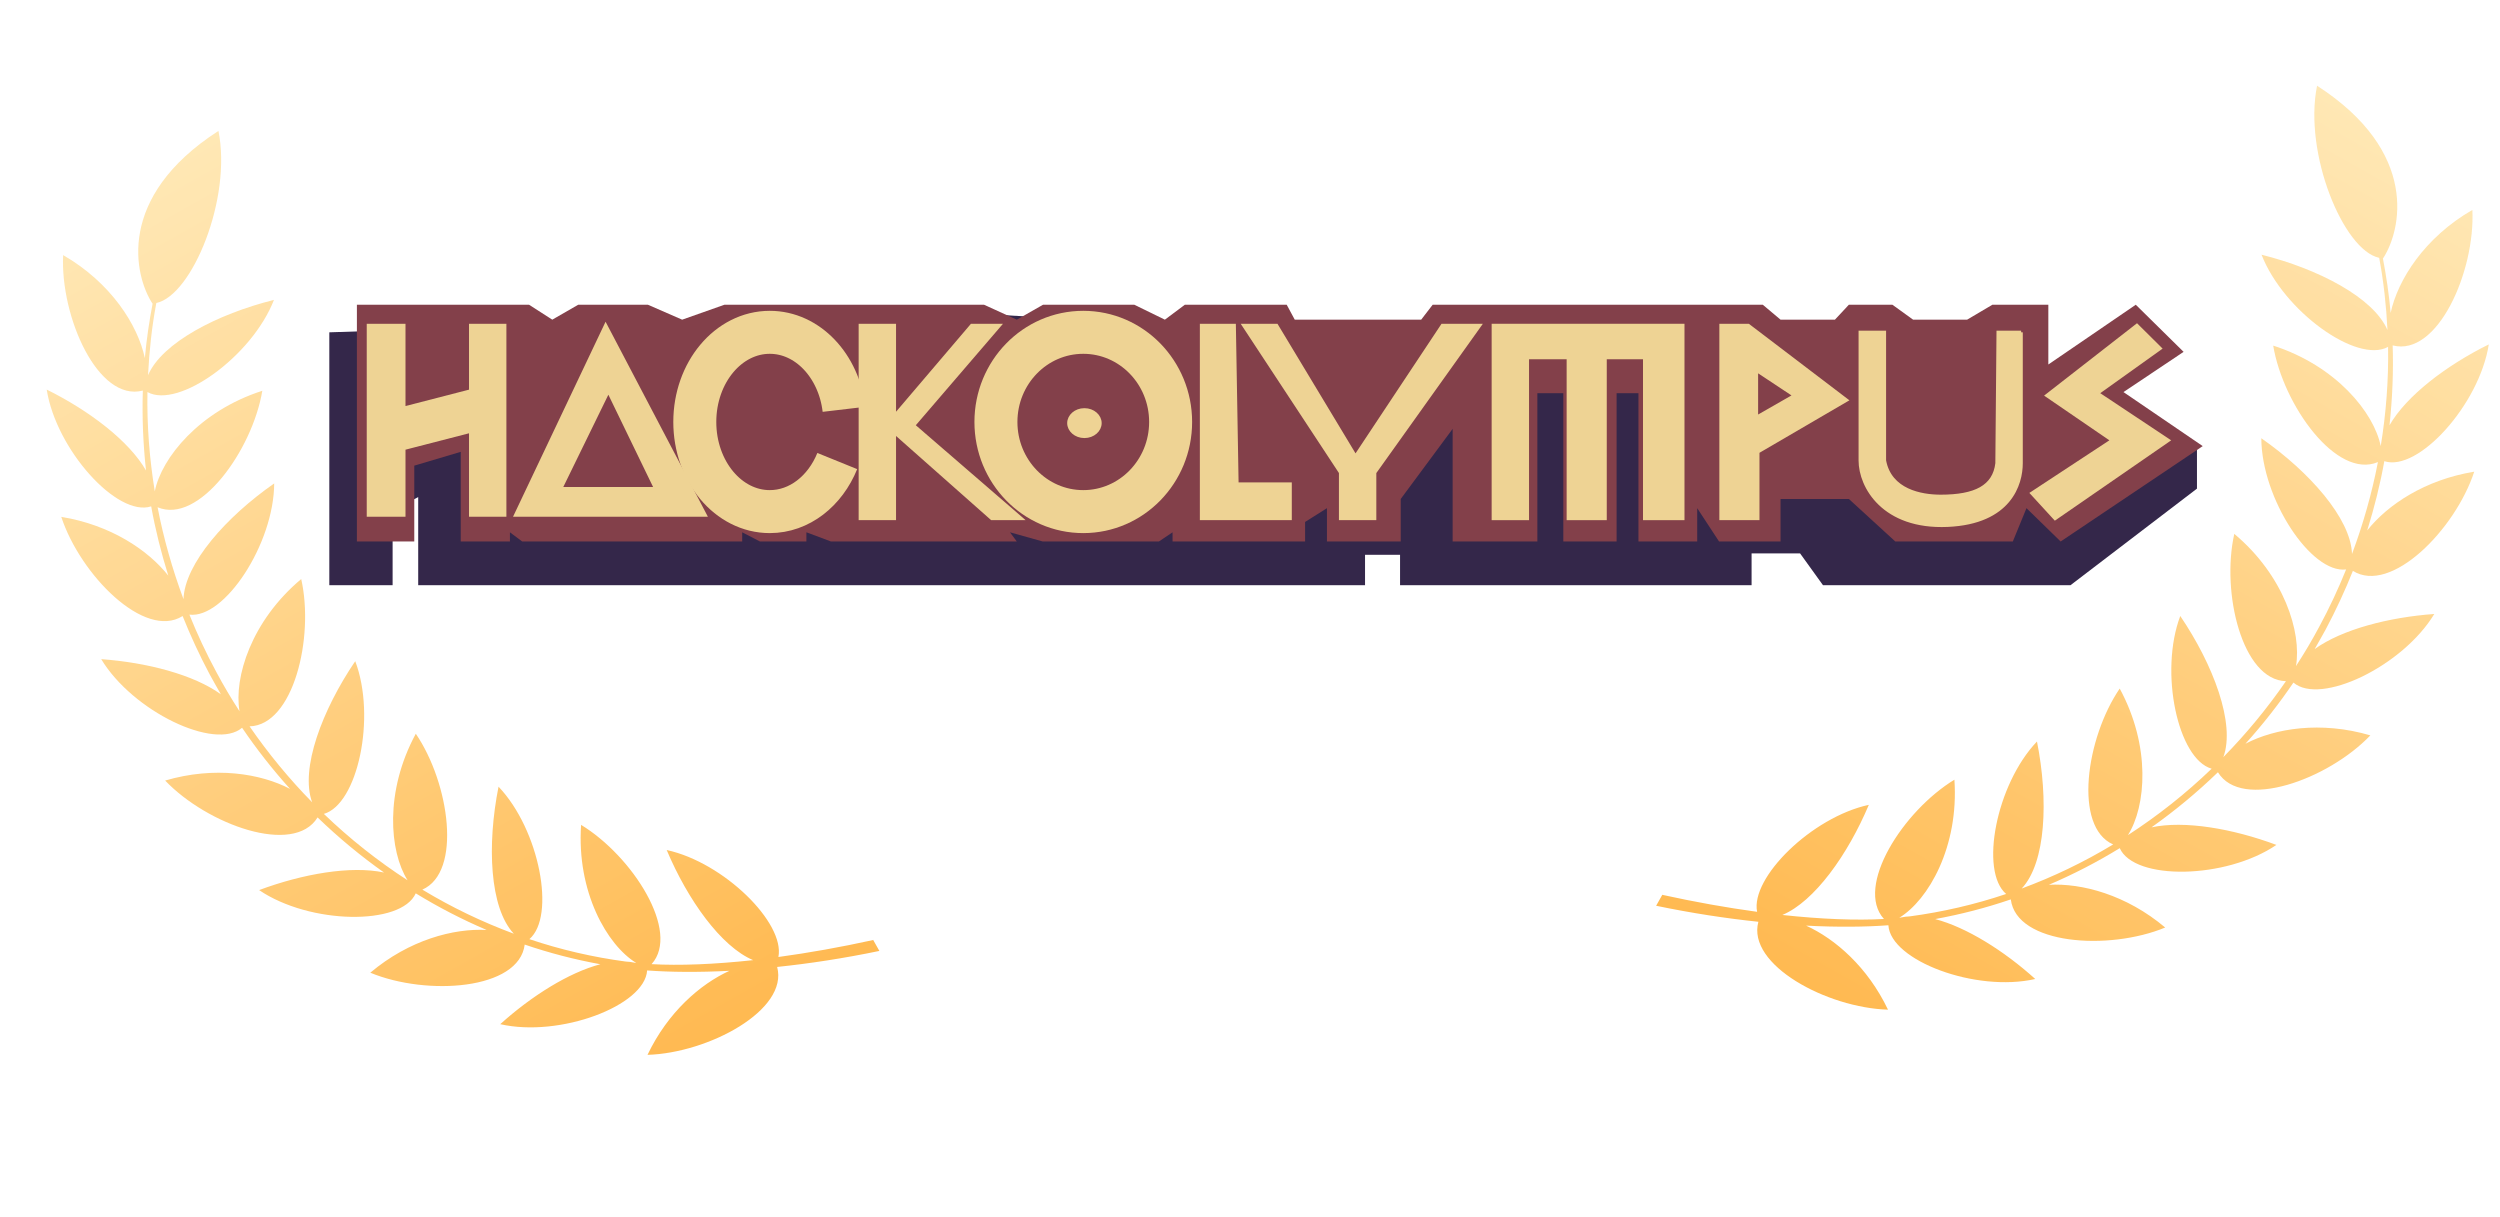
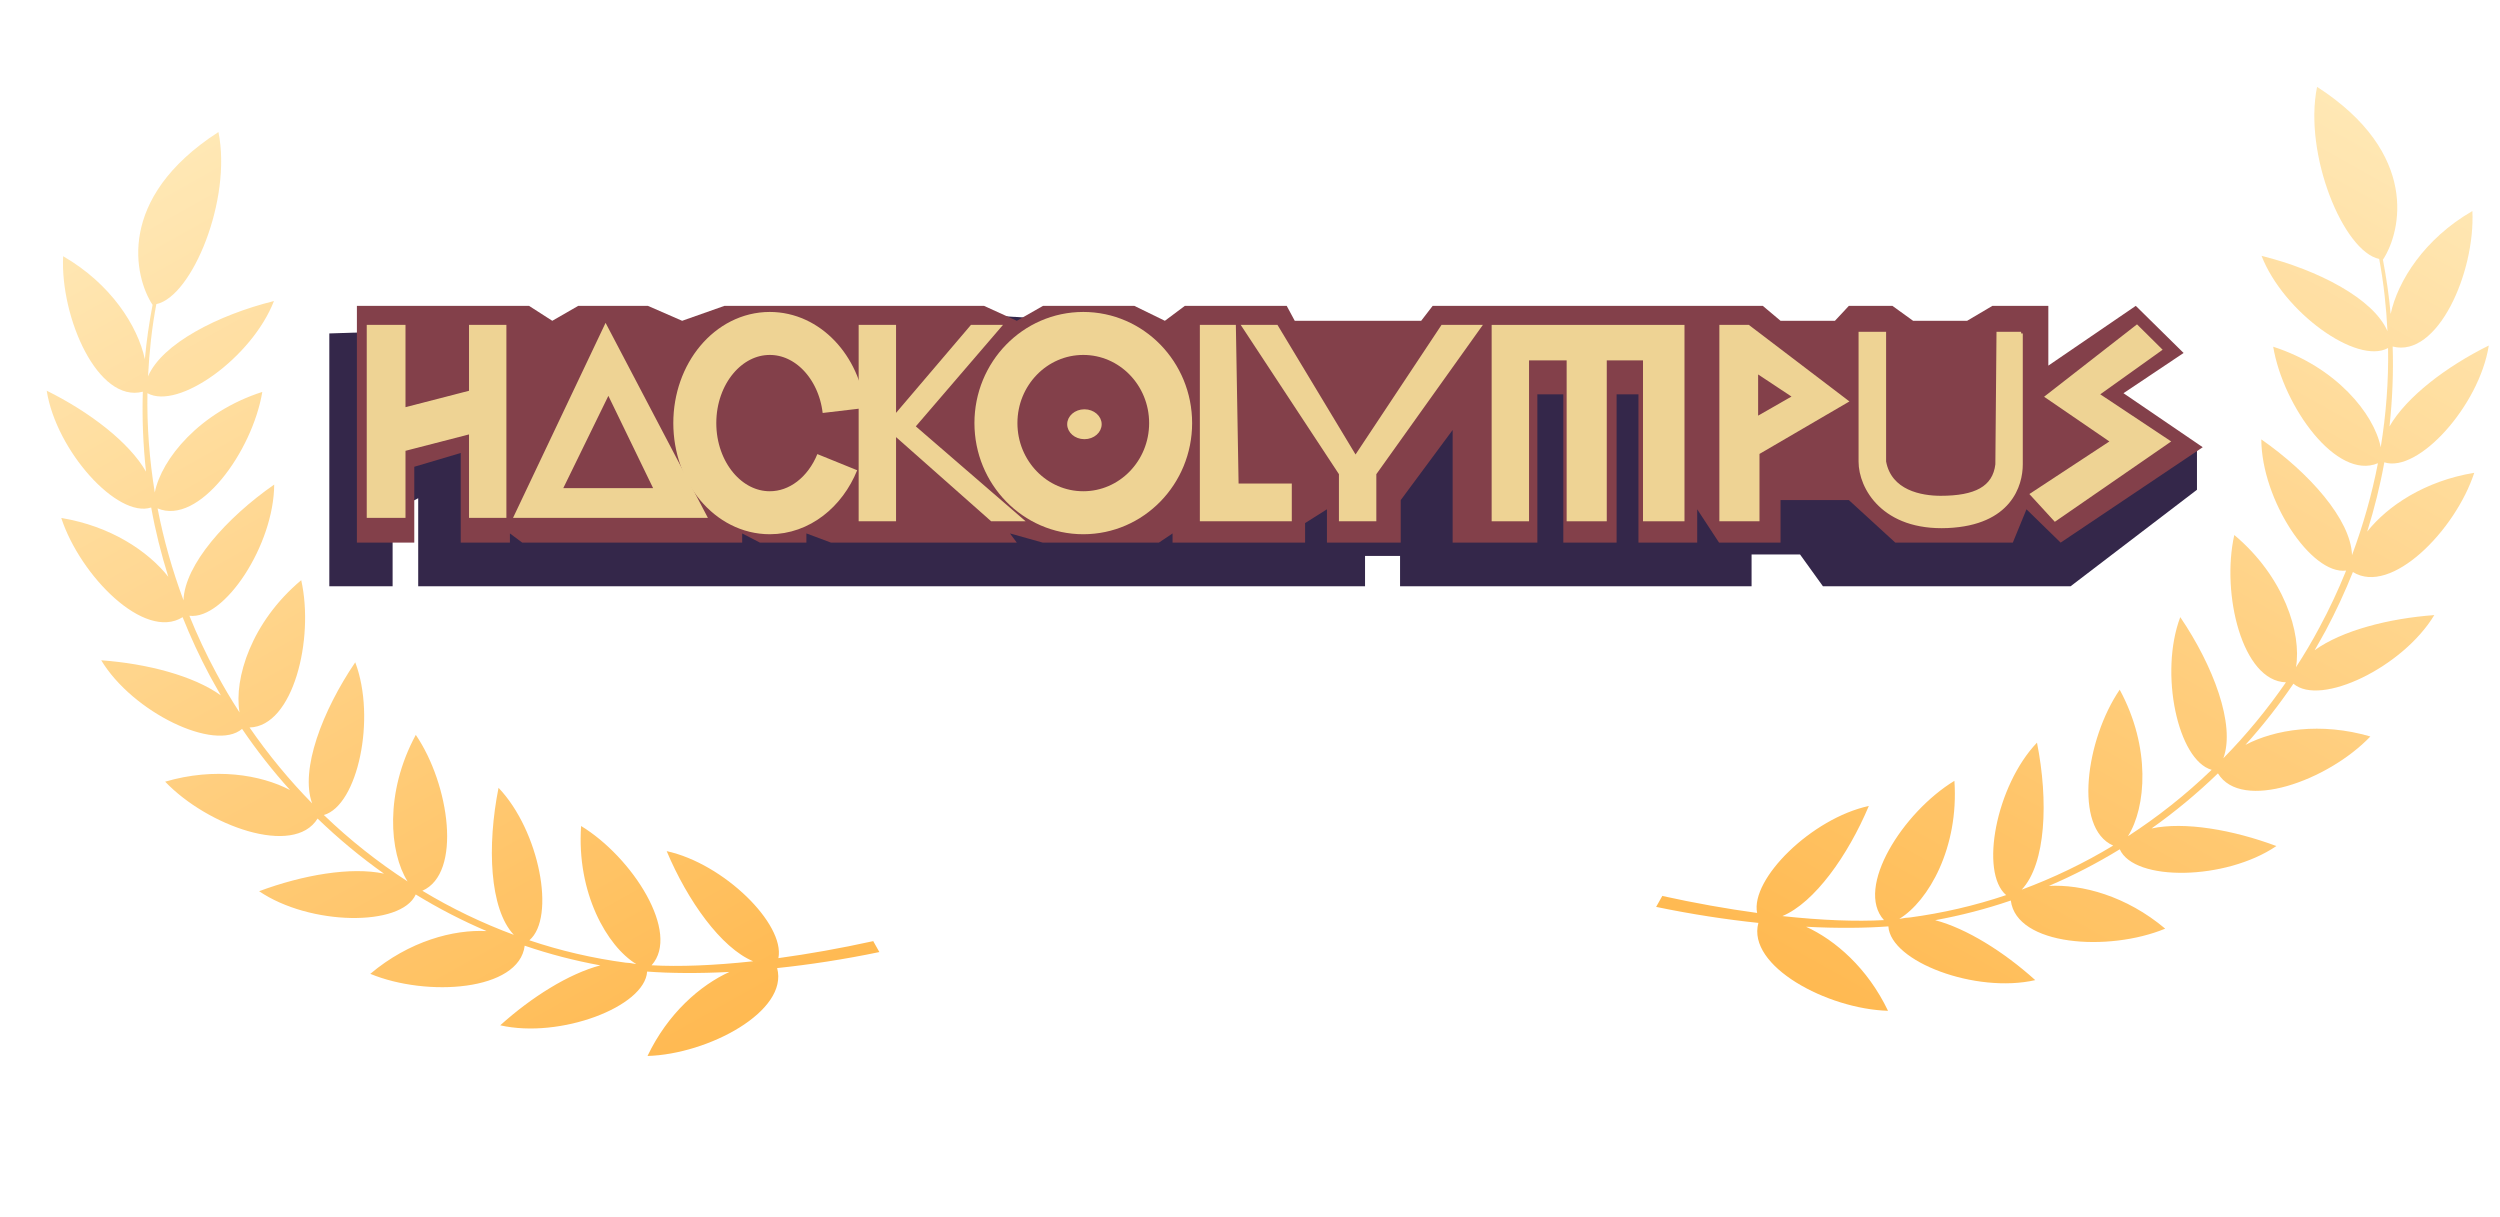
- <svg xmlns="http://www.w3.org/2000/svg" width="756" height="368" viewBox="0 0 756 368" fill="none">
-   <path d="M99.584 176.955V165.59L99.585 100.492L287.613 94.337L426.229 102.678L487.729 100.492L664.363 135.248V147.76L626.131 176.955H551.265L544.341 167.338H529.679V176.955H423.377V167.776H412.787V176.955H126.465L126.466 150.326L118.727 154.26L118.726 176.955H99.584Z" fill="#34274A" />
-   <path d="M107.926 163.748V98.059V92.151H159.984L167.011 96.669L174.858 92.151H195.929L206.285 96.669L219.073 92.151H239.724H244.837H248.813H297.566L307.482 96.669L315.418 92.151H343.013L352.259 96.669L358.3 92.151H389.1L391.533 96.669H429.765L433.24 92.151H533.067L538.438 96.669H554.885L559.096 92.151H572.263L578.519 96.669H594.855L602.501 92.151H619.417L619.417 110.224L645.859 92.151L660.32 106.401L642.141 118.565L666.104 134.901L623.136 163.748L612.807 153.669L608.675 163.748H573.143L559.096 150.888H538.438V163.748H519.846L513.235 153.669V163.748H495.469L495.469 118.913H488.859L488.859 163.748H472.746L472.746 118.913H464.896L464.895 163.748H439.28V129.687L423.58 150.888V163.748H401.269V153.669L394.658 157.839V163.748H354.582V160.967L350.45 163.748H315.332L305.416 160.967L307.482 163.748H251.292L243.855 160.967V163.748H229.808L224.437 160.967V163.748H157.918L154.2 160.967V163.748H139.326V136.638L125.278 140.809V163.748H107.926Z" fill="#83404A" />
-   <path d="M611.189 100.492V140.086C611.189 146.337 607.834 158.007 588.958 158.841C569.608 159.695 562.531 147.171 562.531 139.252V100.492H569.853V139.252C571.531 148.421 580.988 150.088 586.86 150.088C597.347 150.088 603.052 147.199 603.891 140.114L604.238 100.492H611.189Z" fill="#EED394" />
-   <path d="M611.189 100.492C611.189 111.606 611.189 135.085 611.189 140.086M611.189 100.492V140.086M611.189 100.492H604.238L603.891 140.114C603.052 147.199 597.347 150.088 586.86 150.088C580.988 150.088 571.531 148.421 569.853 139.252V100.492H562.531V139.252C562.531 147.171 569.608 159.695 588.958 158.841C607.834 158.007 611.189 146.337 611.189 140.086" stroke="#EED394" />
-   <path d="M327.582 154.711C342.171 154.711 353.997 142.574 353.997 127.602C353.997 112.63 342.171 100.492 327.582 100.492C312.994 100.492 301.168 112.63 301.168 127.602C301.168 142.574 312.994 154.711 327.582 154.711Z" stroke="#EED394" stroke-width="13" />
-   <path d="M255.227 123.779C253.674 110.617 244.215 100.492 232.779 100.492C220.258 100.492 210.107 112.63 210.107 127.602C210.107 142.574 220.258 154.711 232.779 154.711C241.758 154.711 249.517 148.471 253.19 139.419" stroke="#EED394" stroke-width="13" />
-   <path d="M332.644 127.95C332.644 130.105 330.603 131.968 327.93 131.968C325.257 131.968 323.217 130.105 323.217 127.95C323.217 125.796 325.257 123.932 327.93 123.932C330.603 123.932 332.644 125.796 332.644 127.95Z" fill="#EED394" stroke="#EED394" />
-   <path d="M111.401 155.755V98.408H122.122V123.432L142.326 118.219V98.408H152.634V155.755H142.326V130.383L122.122 135.596V155.755H111.401Z" fill="#EED394" />
-   <path d="M363.335 156.797V98.408H373.231L374.056 146.371H390.137V156.797H363.335Z" fill="#EED394" />
-   <path d="M451.574 156.797V98.408H508.888V156.797H497.343V108.139H485.385V156.797H474.252V108.139H461.882V156.797H451.574Z" fill="#EED394" />
-   <path d="M618.98 119.609L646.194 98.408L653.203 105.359L634.236 118.914L655.677 133.164L621.454 156.797L614.444 149.151L638.772 133.164L618.98 119.609Z" fill="#EED394" />
-   <path fill-rule="evenodd" clip-rule="evenodd" d="M183.147 98.408L155.933 155.755H213.236L183.147 98.408ZM169.54 147.761L183.972 118.219L198.291 147.761H169.54Z" fill="#EED394" />
-   <path fill-rule="evenodd" clip-rule="evenodd" d="M520.433 98.408V156.797H531.566V136.639L558.367 120.999L528.68 98.408H520.433ZM531.154 126.212V111.962L542.699 119.609L531.154 126.212Z" fill="#EED394" />
-   <path d="M405.393 156.797H415.701V142.895L447.451 98.408H436.188L409.893 138.029L386.025 98.408H376.117L405.393 142.895V156.797Z" fill="#EED394" />
-   <path d="M260.156 98.408V156.797H270.464V130.731L299.916 156.797H308.811L276.237 128.645L302.214 98.408H293.848L270.464 125.865V98.408H260.156Z" fill="#EED394" />
-   <path d="M111.401 155.755V98.408H122.122V123.432L142.326 118.219V98.408H152.634V155.755H142.326V130.383L122.122 135.596V155.755H111.401Z" stroke="#EED394" />
-   <path d="M363.335 156.797V98.408H373.231L374.056 146.371H390.137V156.797H363.335Z" stroke="#EED394" />
-   <path d="M451.574 156.797V98.408H508.888V156.797H497.343V108.139H485.385V156.797H474.252V108.139H461.882V156.797H451.574Z" stroke="#EED394" />
-   <path d="M618.98 119.609L646.194 98.408L653.203 105.359L634.236 118.914L655.677 133.164L621.454 156.797L614.444 149.151L638.772 133.164L618.98 119.609Z" stroke="#EED394" />
-   <path fill-rule="evenodd" clip-rule="evenodd" d="M183.147 98.408L155.933 155.755H213.236L183.147 98.408ZM169.54 147.761L183.972 118.219L198.291 147.761H169.54Z" stroke="#EED394" />
-   <path fill-rule="evenodd" clip-rule="evenodd" d="M520.433 98.408V156.797H531.566V136.639L558.367 120.999L528.68 98.408H520.433ZM531.154 126.212V111.962L542.699 119.609L531.154 126.212Z" stroke="#EED394" />
-   <path d="M405.393 156.797H415.701V142.895L447.451 98.408H436.188L409.893 138.029L386.025 98.408H376.117L405.393 142.895V156.797Z" stroke="#EED394" />
-   <path d="M260.156 98.408V156.797H270.464V130.731L299.916 156.797H308.811L276.237 128.645L302.214 98.408H293.848L270.464 125.865V98.408H260.156Z" stroke="#EED394" />
-   <path opacity="0.9" d="M502.712 270.603C512.626 272.788 522.298 274.499 531.348 275.733C529.303 265.432 547.852 247.139 565.131 243.383C558.776 258.451 548.696 272.609 538.99 276.684C550.849 277.972 561.345 278.367 569.701 277.898C560.853 268.092 575.491 245.227 591.014 235.781C592.408 256.053 583.142 272.153 574.366 277.513C574.366 277.513 574.398 277.531 574.449 277.517C574.6 277.475 574.732 277.465 574.915 277.44C575.784 277.251 576.649 277.145 577.561 277.106C587.413 275.784 597.145 273.546 606.66 270.338C598.61 263.481 603.574 237.252 615.98 224.231C619.476 241.746 618.728 260.856 611.352 268.698C620.883 265.161 630.16 260.718 639.018 255.362C626.958 250.063 630.796 223.2 640.999 208.22C650.481 225.712 648.989 243.811 643.488 252.538C652.417 246.755 660.945 240.028 668.804 232.457C658.578 229.545 652.915 203.228 659.312 186.278C669.293 201 676.048 218.822 672.348 228.943C679.203 221.952 685.544 214.291 691.272 205.988C678.028 205.658 671.663 179.158 675.65 161.445C690.742 174.084 696.058 191.225 694.305 201.424C696.807 197.577 699.185 193.576 701.387 189.434C704.422 183.811 707.099 178.072 709.468 172.202C698.887 173.538 683.904 150.835 683.82 132.528C698.308 142.624 710.896 156.779 711.249 167.526C714.636 158.416 717.27 149.136 719.084 139.733C706.624 145.013 690.453 122.616 687.415 104.512C706.43 110.629 717.909 124.795 719.93 134.914C721.556 124.94 722.326 114.908 722.152 104.896C712.788 110.095 690.518 94.097 683.892 77.026C700.979 81.296 717.721 89.949 721.97 99.795C721.599 92.469 720.83 85.173 719.461 77.963C708.659 75.701 696.548 46.309 700.682 25.925C731.797 46.008 726.093 69.787 720.644 78.12C720.644 78.12 720.612 78.102 720.58 78.084C721.62 83.541 722.442 89.087 722.933 94.617C725.072 84.635 733.152 71.851 747.646 63.479C748.525 82.106 737.114 107.972 723.546 104.452C723.798 112.516 723.455 120.585 722.585 128.611C727.663 119.731 739.701 110.529 752.611 104.147C749.759 122.328 731.252 142.806 721.015 139.464C719.762 146.512 718.001 153.487 715.845 160.409C721.994 152.639 733.324 145.073 748.208 142.639C742.479 160.135 723.033 179.872 711.514 172.632C709.122 178.617 706.369 184.567 703.276 190.369C702.186 192.383 701.05 194.328 699.945 196.291C708.154 190.358 722.305 186.666 736.127 185.668C726.612 201.458 701.707 213.424 693.533 206.412C689.081 212.975 684.199 219.169 679.026 224.903C687.917 220.243 701.816 217.976 716.797 222.376C704.027 235.742 677.855 245.216 670.703 233.525C664.387 239.633 657.651 245.208 650.613 250.189C660.588 248.046 675.18 250.575 688.383 255.5C673.078 265.916 645.429 266.339 641.014 256.485C634.095 260.728 626.938 264.414 619.576 267.561C629.539 267.021 642.975 270.551 654.76 280.483C637.632 287.586 609.765 285.684 608.068 271.977C600.569 274.539 592.933 276.515 585.193 277.924C594.71 280.438 605.99 287.501 615.461 296.047C597.52 300.151 571.716 290.512 571.047 279.798C564.061 280.318 555.624 280.404 546.158 279.91C554.989 283.944 564.762 292.406 570.929 305.322C552.586 304.792 528.202 291.8 531.731 278.745C522.008 277.726 511.586 276.144 500.816 273.9L502.753 270.456L502.712 270.603Z" fill="url(#paint0_linear_194_380)" />
-   <path opacity="0.9" d="M264.025 284.265C254.111 286.45 244.44 288.161 235.389 289.395C237.434 279.094 218.885 260.801 201.606 257.045C207.961 272.113 218.042 286.271 227.747 290.346C215.889 291.634 205.392 292.029 197.036 291.559C205.884 281.754 191.246 258.889 175.724 249.442C174.329 269.715 183.595 285.815 192.371 291.175C192.371 291.175 192.339 291.193 192.289 291.179C192.138 291.137 192.005 291.126 191.822 291.102C190.953 290.913 190.088 290.806 189.177 290.768C179.324 289.445 169.592 287.207 160.078 284C168.127 277.143 163.163 250.914 150.757 237.893C147.261 255.408 148.009 274.518 155.385 282.36C145.854 278.823 136.577 274.38 127.719 269.024C139.779 263.725 135.942 236.862 125.738 221.882C116.256 239.374 117.749 257.473 123.249 266.199C114.321 260.417 105.792 253.69 97.934 246.119C108.159 243.207 113.822 216.89 107.425 199.94C97.444 214.662 90.689 232.484 94.389 242.604C87.535 235.613 81.193 227.953 75.465 219.65C88.709 219.32 95.075 192.82 91.088 175.107C75.995 187.746 70.679 204.886 72.432 215.085C69.93 211.239 67.553 207.238 65.35 203.096C62.315 197.473 59.639 191.734 57.27 185.863C67.85 187.2 82.833 164.497 82.918 146.189C68.429 156.286 55.841 170.44 55.488 181.188C52.101 172.077 49.467 162.798 47.654 153.395C60.113 158.675 76.284 136.278 79.322 118.174C60.308 124.291 48.828 138.457 46.807 148.575C45.181 138.602 44.412 128.57 44.586 118.558C53.949 123.757 76.219 107.759 82.845 90.688C65.758 94.958 49.017 103.61 44.767 113.457C45.138 106.131 45.907 98.835 47.276 91.625C58.078 89.363 70.189 59.971 66.056 39.587C34.94 59.67 40.645 83.449 46.093 91.782C46.093 91.782 46.125 91.764 46.157 91.746C45.117 97.203 44.296 102.749 43.804 108.279C41.665 98.297 33.586 85.513 19.091 77.141C18.212 95.768 29.623 121.634 43.192 118.113C42.939 126.178 43.282 134.246 44.153 142.273C39.074 133.393 27.036 124.191 14.126 117.809C16.979 135.99 35.485 156.468 45.722 153.126C46.975 160.174 48.736 167.149 50.892 174.071C44.743 166.301 33.413 158.735 18.529 156.301C24.259 173.796 43.705 193.534 55.224 186.294C57.615 192.278 60.368 198.229 63.461 204.031C64.551 206.045 65.688 207.99 66.792 209.953C58.583 204.02 44.432 200.327 30.61 199.33C40.126 215.12 65.03 227.086 73.204 220.074C77.657 226.637 82.538 232.831 87.711 238.564C78.821 233.905 64.921 231.638 49.94 236.038C62.71 249.404 88.882 258.878 96.034 247.187C102.35 253.295 109.087 258.87 116.125 263.851C106.149 261.708 91.557 264.237 78.354 269.162C93.659 279.577 121.309 280.001 125.723 270.146C132.643 274.39 139.799 278.076 147.162 281.223C137.198 280.682 123.762 284.213 111.977 294.145C129.105 301.248 156.972 299.346 158.669 285.639C166.168 288.201 173.804 290.177 181.545 291.586C172.028 294.099 160.748 301.163 151.276 309.709C169.217 313.813 195.021 304.174 195.69 293.46C202.676 293.98 211.113 294.065 220.579 293.572C211.748 297.606 201.975 306.068 195.808 318.983C214.152 318.454 238.536 305.462 235.007 292.406C244.729 291.388 255.151 289.806 265.921 287.562L263.985 284.118L264.025 284.265Z" fill="url(#paint1_linear_194_380)" />
+ <svg xmlns="http://www.w3.org/2000/svg" width="1519" height="739" viewBox="0 0 1519 739" fill="none">
+   <path d="M200.09 356.234V333.398L200.091 202.6L577.889 190.232L856.404 206.992L979.973 202.6L1334.88 272.434V297.574L1258.06 356.234H1107.63L1093.72 336.911H1064.26V356.234H850.674V337.79H829.397V356.234H254.101L254.102 302.729L238.553 310.633L238.552 356.234H200.09Z" fill="#34274A" />
+   <path d="M216.851 329.696V197.711V185.839H321.449L335.567 194.917L351.334 185.839H393.671L414.479 194.917L440.174 185.839H481.667H491.942H499.93H597.887L617.81 194.917L633.756 185.839H689.203L707.78 194.917L719.918 185.839H781.803L786.691 194.917H863.508L870.492 185.839H1071.07L1081.86 194.917H1114.91L1123.37 185.839H1149.83L1162.4 194.917H1195.22L1210.58 185.839H1244.57L1244.57 222.152L1297.7 185.839L1326.75 214.471L1290.23 238.912L1338.38 271.734L1252.04 329.696L1231.29 309.444L1222.99 329.696H1151.59L1123.37 303.857H1081.86V329.696H1044.5L1031.22 309.444V329.696H995.526L995.526 239.611H982.244L982.244 329.696H949.868L949.868 239.611H934.095L934.095 329.696H882.626V261.259L851.081 303.857V329.696H806.253V309.444L792.971 317.824V329.696H712.447V324.109L704.145 329.696H633.583L613.66 324.109L617.81 329.696H504.911L489.968 324.109V329.696H461.743L450.951 324.109V329.696H317.298L309.827 324.109V329.696H279.942V275.226L251.717 283.606V329.696H216.851Z" fill="#83404A" />
+   <path d="M1228.04 202.6V282.153C1228.04 294.714 1221.3 318.162 1183.37 319.836C1144.49 321.553 1130.27 296.389 1130.27 280.478V202.6H1144.99V280.478C1148.36 298.901 1167.36 302.251 1179.16 302.251C1200.23 302.251 1211.69 296.446 1213.38 282.21L1214.07 202.6H1228.04Z" fill="#EED394" />
+   <path d="M1228.04 202.6C1228.04 224.93 1228.04 272.104 1228.04 282.153M1228.04 202.6V282.153M1228.04 202.6H1214.07L1213.38 282.21C1211.69 296.446 1200.23 302.251 1179.16 302.251C1167.36 302.251 1148.36 298.901 1144.99 280.478V202.6H1130.27V280.478C1130.27 296.389 1144.49 321.553 1183.37 319.836C1221.3 318.162 1228.04 294.714 1228.04 282.153" stroke="#EED394" stroke-width="2.009" />
+   <path d="M658.201 311.54C687.513 311.54 711.275 287.153 711.275 257.07C711.275 226.987 687.513 202.6 658.201 202.6C628.89 202.6 605.128 226.987 605.128 257.07C605.128 287.153 628.89 311.54 658.201 311.54Z" stroke="#EED394" stroke-width="26.12" />
+   <path d="M512.822 249.388C509.7 222.942 490.696 202.6 467.718 202.6C442.559 202.6 422.164 226.987 422.164 257.07C422.164 287.153 442.559 311.54 467.718 311.54C485.758 311.54 501.349 299 508.727 280.813" stroke="#EED394" stroke-width="26.12" />
+   <path d="M668.367 257.769C668.367 262.098 664.267 265.842 658.897 265.842C653.527 265.842 649.427 262.098 649.427 257.769C649.427 253.44 653.527 249.695 658.897 249.695C664.267 249.695 668.367 253.44 668.367 257.769Z" fill="#EED394" stroke="#EED394" stroke-width="2.009" />
+   <path d="M223.836 313.635V198.41H245.376V248.69L285.972 238.215V198.41H306.684V313.635H285.972V262.657L245.376 273.132V313.635H223.836Z" fill="#EED394" />
+   <path d="M730.036 315.73V198.41H749.92L751.577 294.78H783.887V315.73H730.036Z" fill="#EED394" />
+   <path d="M907.331 315.73V198.41H1022.49V315.73H999.292V217.964H975.266V315.73H952.897V217.964H928.043V315.73H907.331Z" fill="#EED394" />
+   <path d="M1243.69 241.009L1298.37 198.41L1312.46 212.377L1274.35 239.612L1317.43 268.244L1248.66 315.73L1234.58 300.367L1283.46 268.244L1243.69 241.009Z" fill="#EED394" />
+   <path fill-rule="evenodd" clip-rule="evenodd" d="M367.991 198.41L313.312 313.635H428.448L367.991 198.41ZM340.651 297.574L369.648 238.215L398.42 297.574H340.651Z" fill="#EED394" />
+   <path fill-rule="evenodd" clip-rule="evenodd" d="M1045.69 198.41V315.73H1068.06V275.227L1121.91 243.802L1062.26 198.41H1045.69ZM1067.23 254.277V225.645L1090.42 241.009L1067.23 254.277Z" fill="#EED394" />
+   <path d="M814.541 315.73H835.253V287.797L899.046 198.41H876.417L823.583 278.02L775.626 198.41H755.719L814.541 287.797V315.73Z" fill="#EED394" />
+   <path d="M522.723 198.41V315.73H543.435V263.355L602.611 315.73H620.484L555.034 259.165L607.228 198.41H590.419L543.435 253.579V198.41H522.723Z" fill="#EED394" />
+   <path d="M223.836 313.635V198.41H245.376V248.69L285.972 238.215V198.41H306.684V313.635H285.972V262.657L245.376 273.132V313.635H223.836Z" stroke="#EED394" stroke-width="2.009" />
+   <path d="M730.036 315.73V198.41H749.92L751.577 294.78H783.887V315.73H730.036Z" stroke="#EED394" stroke-width="2.009" />
+   <path d="M907.331 315.73V198.41H1022.49V315.73H999.292V217.964H975.266V315.73H952.897V217.964H928.043V315.73H907.331Z" stroke="#EED394" stroke-width="2.009" />
+   <path d="M1243.69 241.009L1298.37 198.41L1312.46 212.377L1274.35 239.612L1317.43 268.244L1248.66 315.73L1234.58 300.367L1283.46 268.244L1243.69 241.009Z" stroke="#EED394" stroke-width="2.009" />
+   <path fill-rule="evenodd" clip-rule="evenodd" d="M367.991 198.41L313.312 313.635H428.448L367.991 198.41ZM340.651 297.574L369.648 238.215L398.42 297.574H340.651Z" stroke="#EED394" stroke-width="2.009" />
+   <path fill-rule="evenodd" clip-rule="evenodd" d="M1045.69 198.41V315.73H1068.06V275.227L1121.91 243.802L1062.26 198.41H1045.69ZM1067.23 254.277V225.645L1090.42 241.009L1067.23 254.277Z" stroke="#EED394" stroke-width="2.009" />
+   <path d="M814.541 315.73H835.253V287.797L899.046 198.41H876.417L823.583 278.02L775.626 198.41H755.719L814.541 287.797V315.73Z" stroke="#EED394" stroke-width="2.009" />
+   <path d="M522.723 198.41V315.73H543.435V263.355L602.611 315.73H620.484L555.034 259.165L607.228 198.41H590.419L543.435 253.579V198.41H522.723Z" stroke="#EED394" stroke-width="2.009" />
+   <path opacity="0.9" d="M1010.08 544.396C1030 548.787 1049.43 552.225 1067.62 554.704C1063.51 534.007 1100.78 497.251 1135.5 489.705C1122.73 519.979 1102.47 548.428 1082.97 556.615C1106.8 559.203 1127.89 559.997 1144.68 559.053C1126.9 539.351 1156.31 493.409 1187.5 474.429C1190.3 515.162 1171.69 547.511 1154.05 558.28C1154.05 558.28 1154.12 558.317 1154.22 558.288C1154.52 558.204 1154.79 558.183 1155.16 558.135C1156.9 557.755 1158.64 557.54 1160.47 557.463C1180.27 554.806 1199.82 550.309 1218.94 543.864C1202.77 530.088 1212.74 477.385 1237.67 451.224C1244.69 486.415 1243.19 524.813 1228.37 540.569C1247.52 533.462 1266.16 524.535 1283.96 513.774C1259.72 503.127 1267.43 449.151 1287.93 419.054C1306.99 454.199 1303.99 490.564 1292.94 508.099C1310.88 496.48 1328.01 482.963 1343.8 467.752C1323.26 461.901 1311.88 409.024 1324.73 374.966C1344.79 404.546 1358.36 440.355 1350.92 460.69C1364.7 446.643 1377.44 431.251 1388.95 414.569C1362.34 413.905 1349.55 360.659 1357.56 325.07C1387.88 350.466 1398.56 384.905 1395.04 405.397C1400.07 397.669 1404.84 389.629 1409.27 381.306C1415.37 370.009 1420.75 358.477 1425.51 346.683C1404.25 349.369 1374.14 303.752 1373.97 266.967C1403.08 287.254 1428.38 315.694 1429.09 337.289C1435.89 318.983 1441.18 300.337 1444.83 281.446C1419.79 292.054 1387.3 247.052 1381.2 210.676C1419.4 222.967 1442.47 251.431 1446.53 271.761C1449.8 251.722 1451.34 231.565 1450.99 211.449C1432.18 221.895 1387.43 189.751 1374.12 155.45C1408.45 164.031 1442.09 181.415 1450.63 201.199C1449.88 186.479 1448.34 171.819 1445.59 157.334C1423.88 152.789 1399.55 93.733 1407.85 52.776C1470.37 93.127 1458.91 140.906 1447.96 157.649C1447.96 157.649 1447.9 157.612 1447.83 157.576C1449.92 168.541 1451.57 179.684 1452.56 190.795C1456.86 170.739 1473.09 145.052 1502.22 128.231C1503.98 165.658 1481.06 217.63 1453.79 210.555C1454.3 226.759 1453.61 242.971 1451.86 259.098C1462.07 241.256 1486.25 222.766 1512.19 209.943C1506.46 246.473 1469.28 287.619 1448.71 280.904C1446.19 295.066 1442.65 309.08 1438.32 322.988C1450.67 307.377 1473.44 292.174 1503.35 287.284C1491.83 322.437 1452.76 362.095 1429.62 347.547C1424.81 359.572 1419.28 371.528 1413.07 383.186C1410.88 387.232 1408.59 391.14 1406.37 395.085C1422.87 383.164 1451.3 375.744 1479.07 373.741C1459.95 405.467 1409.91 429.509 1393.49 415.421C1384.54 428.606 1374.73 441.052 1364.34 452.573C1382.2 443.21 1410.13 438.656 1440.23 447.496C1414.57 474.353 1361.99 493.387 1347.62 469.898C1334.93 482.17 1321.39 493.371 1307.25 503.38C1327.29 499.074 1356.61 504.155 1383.14 514.051C1352.39 534.978 1296.84 535.829 1287.97 516.029C1274.06 524.555 1259.68 531.961 1244.89 538.284C1264.91 537.199 1291.9 544.293 1315.58 564.249C1281.17 578.52 1225.18 574.699 1221.77 547.158C1206.7 552.305 1191.36 556.276 1175.81 559.107C1194.93 564.157 1217.59 578.349 1236.62 595.521C1200.57 603.766 1148.73 584.399 1147.38 562.873C1133.35 563.917 1116.4 564.088 1097.37 563.096C1115.12 571.202 1134.76 588.204 1147.15 614.155C1110.29 613.092 1061.3 586.987 1068.39 560.755C1048.85 558.708 1027.91 555.529 1006.27 551.021L1010.16 544.101L1010.08 544.396Z" fill="url(#paint0_linear_194_380)" />
+   <path opacity="0.9" d="M530.494 571.847C510.575 576.238 491.142 579.676 472.957 582.156C477.066 561.458 439.796 524.702 405.078 517.156C417.847 547.431 438.102 575.879 457.602 584.066C433.776 586.654 412.685 587.448 395.896 586.504C413.674 566.803 384.262 520.86 353.074 501.88C350.272 542.614 368.89 574.962 386.523 585.732C386.523 585.732 386.458 585.768 386.357 585.74C386.054 585.655 385.787 585.634 385.42 585.586C383.674 585.206 381.936 584.991 380.105 584.914C360.308 582.257 340.754 577.76 321.637 571.316C337.81 557.539 327.836 504.836 302.909 478.675C295.885 513.866 297.388 552.264 312.208 568.02C293.059 560.913 274.419 551.987 256.62 541.225C280.852 530.578 273.141 476.603 252.641 446.505C233.588 481.651 236.587 518.015 247.639 535.55C229.699 523.932 212.563 510.414 196.773 495.203C217.319 489.353 228.698 436.475 215.845 402.417C195.79 431.997 182.218 467.806 189.653 488.141C175.88 474.094 163.137 458.702 151.628 442.02C178.239 441.356 191.029 388.11 183.018 352.521C152.694 377.917 142.012 412.356 145.534 432.848C140.507 425.12 135.73 417.08 131.305 408.758C125.207 397.46 119.829 385.928 115.069 374.134C136.329 376.82 166.433 331.203 166.603 294.419C137.491 314.705 112.199 343.145 111.489 364.74C104.684 346.434 99.392 327.789 95.748 308.897C120.782 319.505 153.275 274.503 159.378 238.127C121.173 250.419 98.108 278.883 94.047 299.212C90.78 279.173 89.234 259.016 89.584 238.9C108.397 249.346 153.143 217.202 166.457 182.901C132.125 191.482 98.487 208.866 89.948 228.65C90.694 213.93 92.239 199.27 94.989 184.785C116.694 180.24 141.028 121.184 132.723 80.227C70.204 120.578 81.665 168.357 92.613 185.1C92.613 185.1 92.677 185.063 92.742 185.027C90.651 195.992 89.001 207.135 88.014 218.246C83.715 198.19 67.482 172.503 38.358 155.682C36.592 193.109 59.52 245.081 86.783 238.006C86.276 254.21 86.965 270.422 88.714 286.549C78.51 268.707 54.322 250.217 28.383 237.394C34.114 273.924 71.298 315.07 91.868 308.355C94.385 322.518 97.924 336.531 102.255 350.439C89.901 334.828 67.135 319.625 37.23 314.735C48.741 349.888 87.813 389.546 110.958 374.998C115.763 387.023 121.295 398.979 127.51 410.637C129.7 414.683 131.983 418.591 134.202 422.537C117.708 410.615 89.275 403.196 61.504 401.192C80.622 432.918 130.662 456.96 147.085 442.872C156.032 456.058 165.84 468.503 176.235 480.024C158.371 470.661 130.442 466.107 100.342 474.947C126.001 501.804 178.587 520.838 192.958 497.349C205.648 509.621 219.183 520.822 233.324 530.831C213.281 526.525 183.961 531.606 157.434 541.502C188.186 562.429 243.74 563.28 252.61 543.48C266.513 552.006 280.893 559.412 295.685 565.735C275.666 564.65 248.67 571.744 224.991 591.7C259.406 605.971 315.397 602.15 318.808 574.609C333.875 579.756 349.217 583.727 364.77 586.558C345.647 591.608 322.983 605.8 303.953 622.972C340.001 631.217 391.847 611.85 393.191 590.324C407.229 591.368 424.18 591.54 443.201 590.547C425.456 598.653 405.819 615.655 393.428 641.606C430.286 640.543 479.279 614.438 472.189 588.206C491.723 586.159 512.664 582.98 534.305 578.472L530.413 571.552L530.494 571.847Z" fill="url(#paint1_linear_194_380)" />
  <defs>
-     <linearGradient id="paint0_linear_194_380" x1="725.82" y1="40.062" x2="571.854" y2="313.849" gradientUnits="userSpaceOnUse">
+     <linearGradient id="paint0_linear_194_380" x1="1458.36" y1="81.18" x2="1149" y2="631.288" gradientUnits="userSpaceOnUse">
      <stop stop-color="#FFE5AD" />
      <stop offset="1" stop-color="#FFB23E" />
    </linearGradient>
-     <linearGradient id="paint1_linear_194_380" x1="40.917" y1="53.724" x2="194.884" y2="327.51" gradientUnits="userSpaceOnUse">
+     <linearGradient id="paint1_linear_194_380" x1="82.213" y1="108.632" x2="391.571" y2="658.739" gradientUnits="userSpaceOnUse">
      <stop stop-color="#FFE5AD" />
      <stop offset="1" stop-color="#FFB23E" />
    </linearGradient>
  </defs>
</svg>
